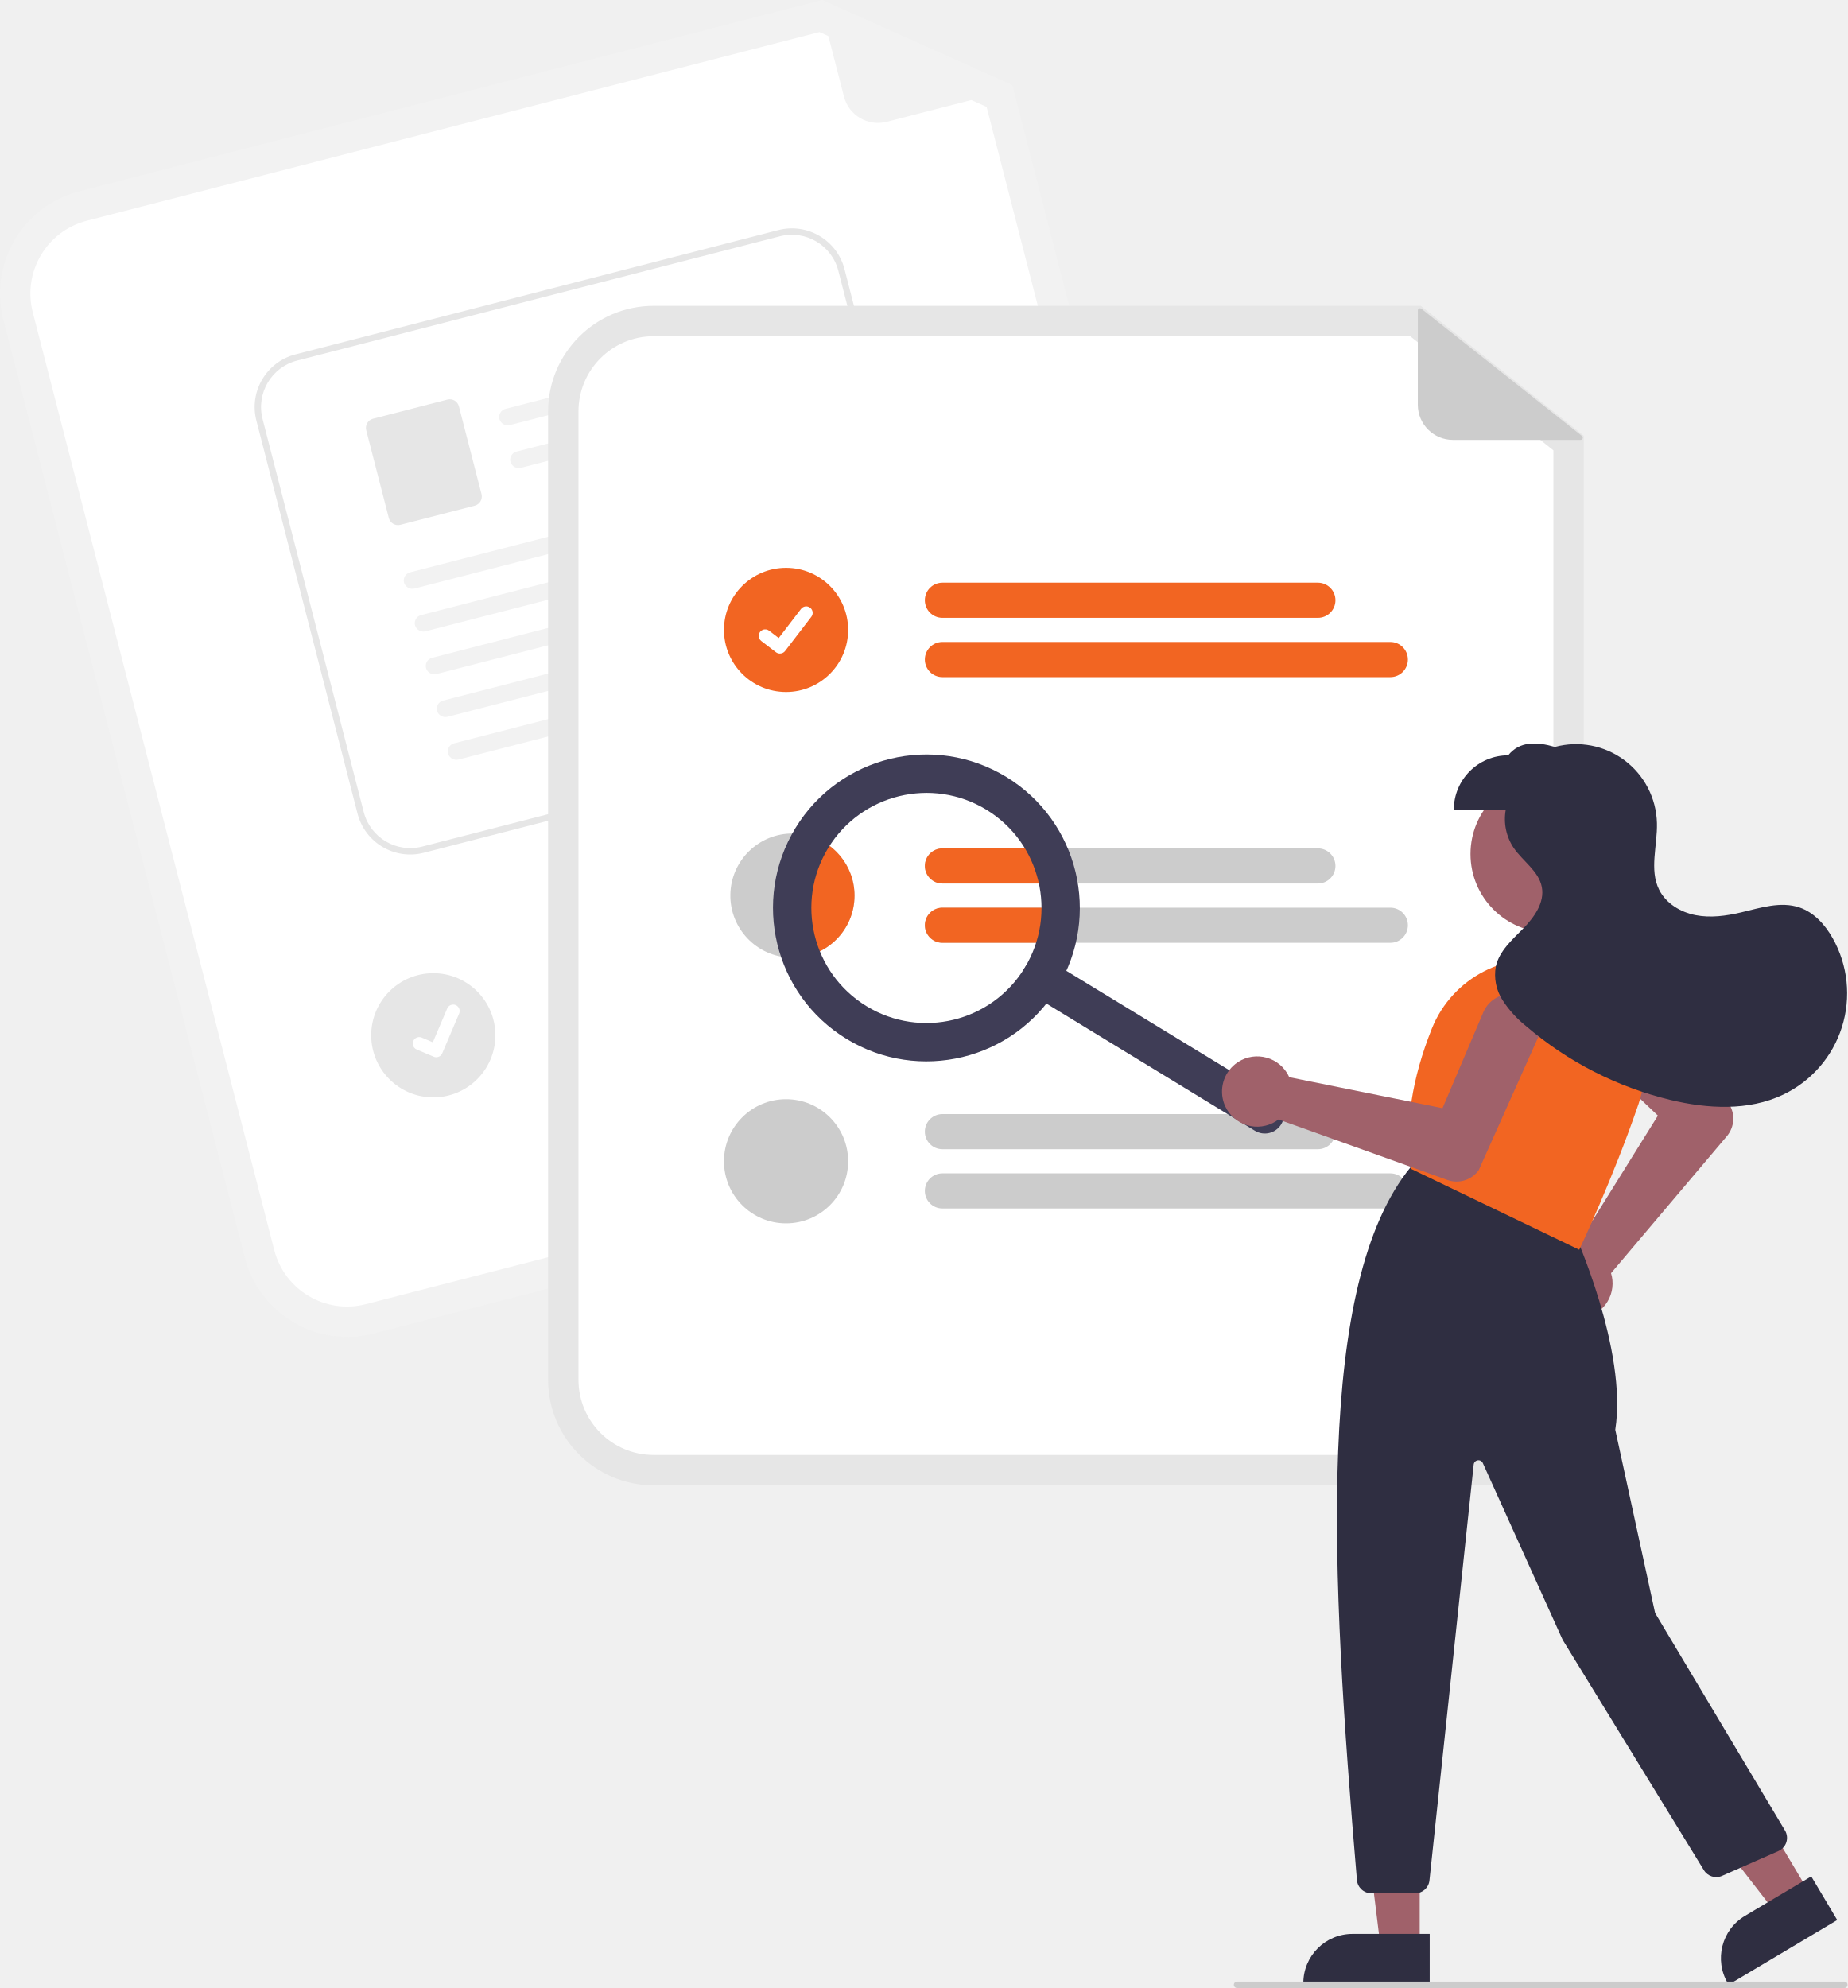
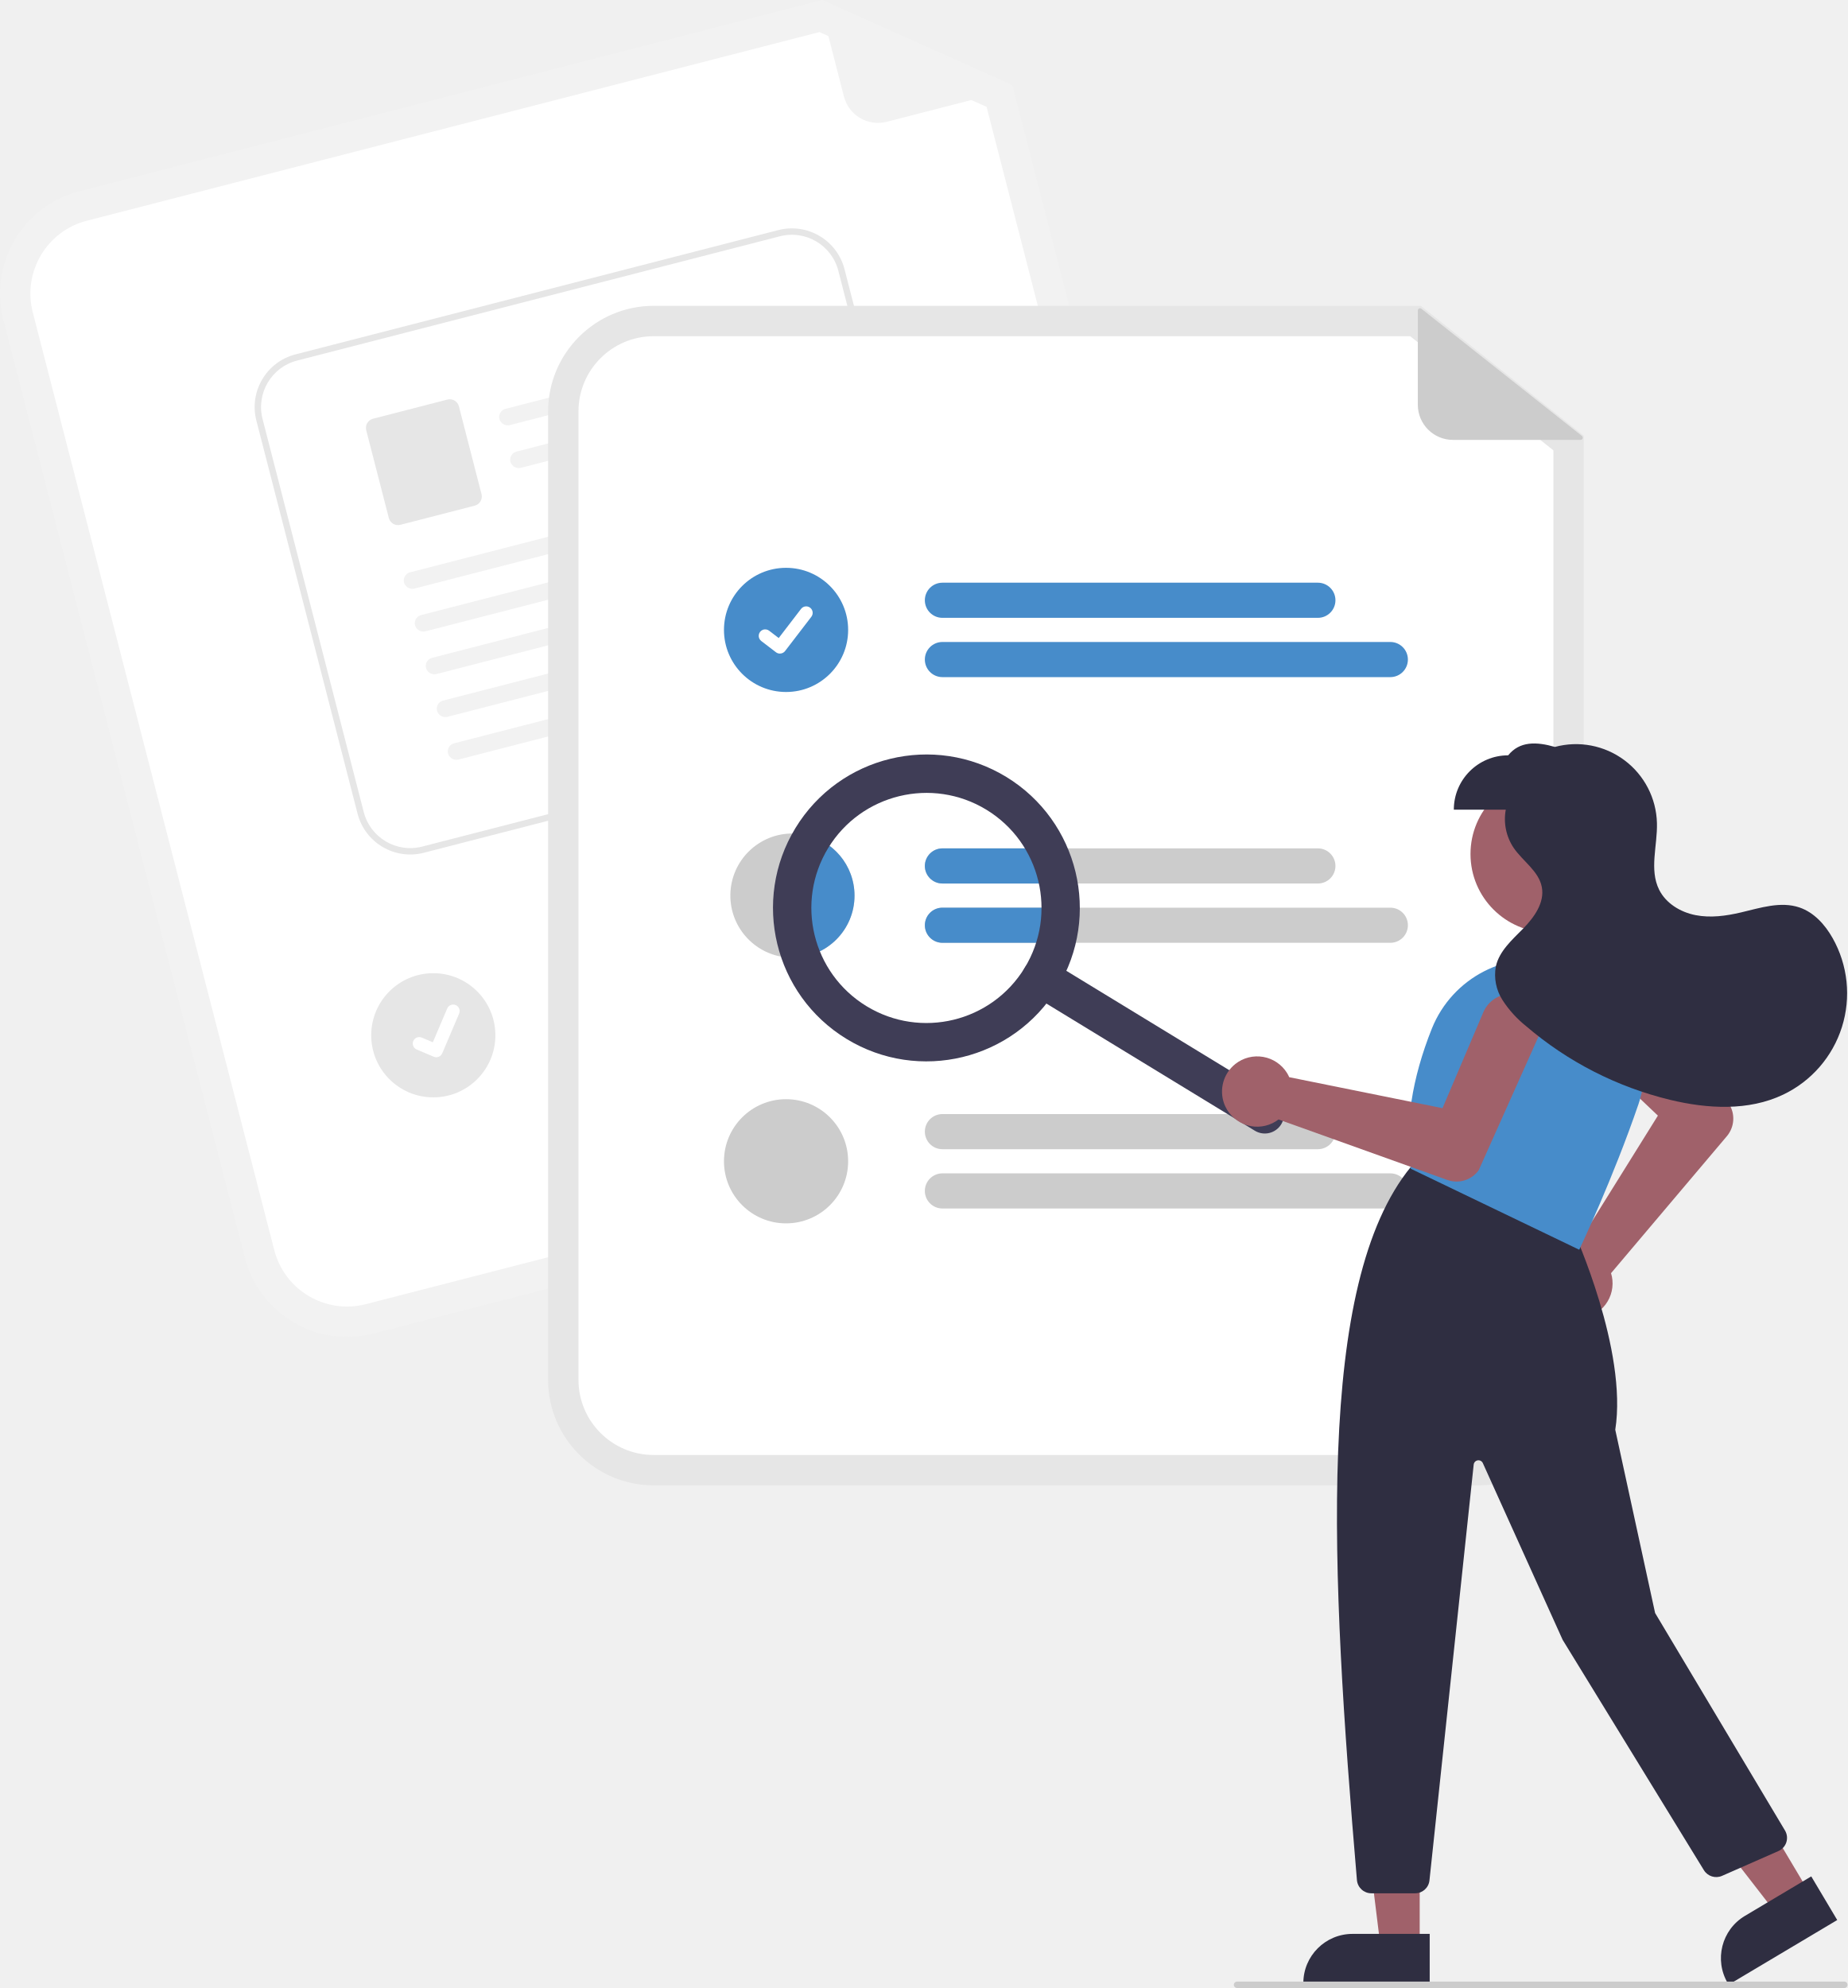
<svg xmlns="http://www.w3.org/2000/svg" id="b97bb7d6-95f0-447b-bc12-1d70469e6c4d" data-name="Layer 1" width="578.001" height="621.926" viewBox="0 0 578.001 621.926">
  <path d="M677.642,491.897l-249.849,64.339a33.037,33.037,0,0,1-40.187-23.728L312.046,239.081a33.037,33.037,0,0,1,23.728-40.187l232.444-59.857L627.712,165.671l73.658,286.039A33.037,33.037,0,0,1,677.642,491.897Z" transform="translate(-310.9993 -139.0372)" fill="#f2f2f2" />
  <path d="M338.143,208.094a23.527,23.527,0,0,0-16.897,28.618l75.561,293.427a23.527,23.527,0,0,0,28.618,16.897l249.849-64.339a23.527,23.527,0,0,0,16.897-28.618l-72.517-281.607-52.285-23.406Z" transform="translate(-310.9993 -139.0372)" fill="#fff" />
  <path d="M627.077,167.185l-38.667,9.957a10.991,10.991,0,0,1-13.384-7.903L567.671,140.68a.687.687,0,0,1,.944-.799l58.57,26.011A.687.687,0,0,1,627.077,167.185Z" transform="translate(-310.9993 -139.0372)" fill="#f2f2f2" />
  <path d="M606.734,417.765,492.982,447.058a5.495,5.495,0,0,1-2.741-10.644L603.994,407.122a5.495,5.495,0,1,1,2.741,10.644Z" transform="translate(-310.9993 -139.0372)" fill="#ccc" />
  <path d="M633.312,430.073l-135.705,34.946A5.495,5.495,0,0,1,494.866,454.375l135.705-34.946a5.495,5.495,0,0,1,2.741,10.644Z" transform="translate(-310.9993 -139.0372)" fill="#ccc" />
  <circle id="a597741b-ffcf-4aba-98b0-6652ef5d57c9" data-name="Ellipse 44" cx="135.555" cy="323.878" r="19.423" fill="#e6e6e6" />
  <path d="M594.639,366.934,443.564,405.823A17.019,17.019,0,0,1,422.863,393.597l-31.66-122.99a17.019,17.019,0,0,1,12.225-20.701l151.075-38.889a17.019,17.019,0,0,1,20.701,12.225l31.66,122.99A17.019,17.019,0,0,1,594.639,366.934Z" transform="translate(-310.9993 -139.0372)" fill="#fff" />
  <path d="M594.639,366.934,443.564,405.823A17.019,17.019,0,0,1,422.863,393.597l-31.66-122.99a17.019,17.019,0,0,1,12.225-20.701l151.075-38.889a17.019,17.019,0,0,1,20.701,12.225l31.66,122.99A17.019,17.019,0,0,1,594.639,366.934ZM403.927,251.842a15.017,15.017,0,0,0-10.787,18.266l31.66,122.99a15.017,15.017,0,0,0,18.266,10.787l151.075-38.889a15.017,15.017,0,0,0,10.787-18.266L573.268,223.74a15.017,15.017,0,0,0-18.266-10.787Z" transform="translate(-310.9993 -139.0372)" fill="#e6e6e6" />
  <path id="b056fd3f-f1a0-44f0-b006-deff0bee637d" data-name="Path 411" d="M546.839,252.371l-76.246,19.627a2.731,2.731,0,0,1-3.308-1.719,2.631,2.631,0,0,1,1.853-3.339l77.613-19.979c3.135,1.589,2.31,4.838.087,5.41Z" transform="translate(-310.9993 -139.0372)" fill="#f2f2f2" />
  <path id="f1ea6668-a825-428d-96fe-a2c4e1b5a672" data-name="Path 412" d="M550.282,265.745l-76.246,19.627A2.731,2.731,0,0,1,470.728,283.653a2.631,2.631,0,0,1,1.853-3.339l77.613-19.979c3.135,1.589,2.31,4.838.087,5.41Z" transform="translate(-310.9993 -139.0372)" fill="#f2f2f2" />
  <path id="ee9aa382-a9c9-40d0-8ed3-22ec2dd616d6" data-name="Path 413" d="M459.514,297.229l-23.269,5.99a2.962,2.962,0,0,1-3.603-2.128l-7.069-27.46a2.962,2.962,0,0,1,2.128-3.603l23.269-5.99a2.963,2.963,0,0,1,3.603,2.128l7.069,27.46a2.962,2.962,0,0,1-2.128,3.603Z" transform="translate(-310.9993 -139.0372)" fill="#e6e6e6" />
  <path id="be954d2b-d8b8-4d26-80a0-a319e99a4b10" data-name="Path 414" d="M557.109,293.185,440.744,323.139a2.731,2.731,0,0,1-3.308-1.719,2.631,2.631,0,0,1,1.853-3.339L557.022,287.775c3.135,1.589,2.31,4.838.087,5.41Z" transform="translate(-310.9993 -139.0372)" fill="#f2f2f2" />
  <path id="baaae9e4-1b4d-40c2-8a9d-f2abb078b489" data-name="Path 415" d="M560.553,306.563,444.188,336.517a2.731,2.731,0,0,1-3.308-1.719,2.631,2.631,0,0,1,1.853-3.339l117.733-30.306c3.135,1.589,2.31,4.838.087,5.41Z" transform="translate(-310.9993 -139.0372)" fill="#f2f2f2" />
  <path id="a91bf4c9-37f6-4391-92ed-1882bd0ce21c" data-name="Path 416" d="M563.994,319.932,447.63,349.886a2.731,2.731,0,0,1-3.308-1.719,2.631,2.631,0,0,1,1.853-3.339l117.733-30.306c3.135,1.589,2.31,4.838.087,5.41Z" transform="translate(-310.9993 -139.0372)" fill="#f2f2f2" />
  <path id="efb98e07-468b-4c85-9a64-ee4cc5493d6f" data-name="Path 417" d="M567.438,333.309,451.073,363.263a2.731,2.731,0,0,1-3.308-1.719,2.631,2.631,0,0,1,1.853-3.339L567.351,327.899c3.135,1.589,2.31,4.838.087,5.41Z" transform="translate(-310.9993 -139.0372)" fill="#f2f2f2" />
  <path id="aeb1db98-32e5-40b8-ab89-fdad6a3263dc" data-name="Path 418" d="M570.879,346.679,454.515,376.633a2.731,2.731,0,0,1-3.308-1.719,2.631,2.631,0,0,1,1.853-3.339l117.733-30.306c3.135,1.589,2.31,4.838.087,5.41Z" transform="translate(-310.9993 -139.0372)" fill="#f2f2f2" />
  <path id="be265de5-288f-49a7-867d-c42e7cdbf4db" data-name="Path 395" d="M447.987,469.723a2.014,2.014,0,0,1-1.274-.088l-.025-.01L441.397,467.382a2.029,2.029,0,1,1,1.587-3.734l3.429,1.458,4.493-10.569a2.028,2.028,0,0,1,2.659-1.073l.001 0-.027.069.028-.069a2.03,2.03,0,0,1,1.072,2.66l-5.286,12.427a2.029,2.029,0,0,1-1.365,1.168Z" transform="translate(-310.9993 -139.0372)" fill="#fff" />
  <path d="M773.475,603.715h-258a33.037,33.037,0,0,1-33-33v-303a33.037,33.037,0,0,1,33-33H755.501l50.973,40.629V570.715A33.037,33.037,0,0,1,773.475,603.715Z" transform="translate(-310.9993 -139.0372)" fill="#e6e6e6" />
  <path d="M515.474,244.215a23.527,23.527,0,0,0-23.5,23.5v303a23.527,23.527,0,0,0,23.5,23.5h258a23.527,23.527,0,0,0,23.5-23.5V279.92l-44.796-35.706Z" transform="translate(-310.9993 -139.0372)" fill="#fff" />
-   <path d="M723.294,332.319H605.83a5.495,5.495,0,0,1,0-10.991H723.294a5.495,5.495,0,1,1,0,10.991Z" transform="translate(-310.9993 -139.0372)" fill="#f26522" />
-   <path d="M745.962,350.866H605.83a5.495,5.495,0,0,1,0-10.991H745.962a5.495,5.495,0,1,1,0,10.991Z" transform="translate(-310.9993 -139.0372)" fill="#f26522" />
+   <path d="M723.294,332.319H605.83a5.495,5.495,0,0,1,0-10.991H723.294a5.495,5.495,0,1,1,0,10.991Z" transform="translate(-310.9993 -139.0372)" fill="#478CCA" />
+   <path d="M745.962,350.866H605.83a5.495,5.495,0,0,1,0-10.991H745.962a5.495,5.495,0,1,1,0,10.991Z" transform="translate(-310.9993 -139.0372)" fill="#478CCA" />
  <path d="M723.294,404.443h-117.46a5.495,5.495,0,1,0,0,10.99h117.46a5.495,5.495,0,0,0,0-10.99Z" transform="translate(-310.9993 -139.0372)" fill="#ccc" />
  <path d="M745.964,422.993H605.834a5.495,5.495,0,1,0,0,10.99H745.964a5.495,5.495,0,0,0,0-10.99Z" transform="translate(-310.9993 -139.0372)" fill="#ccc" />
  <path d="M723.294,498.554H605.83a5.495,5.495,0,0,1,0-10.991H723.294a5.495,5.495,0,1,1,0,10.991Z" transform="translate(-310.9993 -139.0372)" fill="#ccc" />
  <path d="M745.962,517.101H605.83a5.495,5.495,0,0,1,0-10.991H745.962a5.495,5.495,0,1,1,0,10.991Z" transform="translate(-310.9993 -139.0372)" fill="#ccc" />
-   <circle id="abdb8e2f-a218-463c-85f4-c869fef49971" data-name="Ellipse 44" cx="245.916" cy="197.06" r="19.423" fill="#f26522" />
+   <circle id="abdb8e2f-a218-463c-85f4-c869fef49971" data-name="Ellipse 44" cx="245.916" cy="197.06" r="19.423" fill="#478CCA" />
  <path id="ba7dbbd6-0052-44b1-a552-47a8298b8d3e" data-name="Path 395" d="M554.99,343.506a2.014,2.014,0,0,1-1.212-.403l-.022-.016-4.565-3.492a2.029,2.029,0,1,1,2.468-3.22l2.957,2.267,6.987-9.115a2.028,2.028,0,0,1,2.843-.376l.001 0-.043.06.045-.06a2.03,2.03,0,0,1,.375,2.843l-8.218,10.716a2.029,2.029,0,0,1-1.613.791Z" transform="translate(-310.9993 -139.0372)" fill="#fff" />
  <path d="M578.334,419.213a19.423,19.423,0,0,1-19.42,19.43,4.176,4.176,0,0,1-.5-.02,19.422,19.422,0,1,1,19.92-19.41Z" transform="translate(-310.9993 -139.0372)" fill="#ccc" />
  <circle id="e4a71040-498e-4958-ad41-c2d79154b8f7" data-name="Ellipse 44" cx="245.916" cy="363.295" r="19.423" fill="#ccc" />
  <path d="M805.482,276.651h-39.929a10.991,10.991,0,0,1-10.991-10.991v-29.491a.687.687,0,0,1,1.113-.538l50.233,39.795A.687.687,0,0,1,805.482,276.651Z" transform="translate(-310.9993 -139.0372)" fill="#ccc" />
-   <path d="M578.334,419.213a19.423,19.423,0,0,1-19.42,19.43,4.176,4.176,0,0,1-.5-.02,42.051,42.051,0,0,1,3.77-38.56A19.433,19.433,0,0,1,578.334,419.213Z" transform="translate(-310.9993 -139.0372)" fill="#f26522" />
-   <path d="M600.334,409.943a5.51,5.51,0,0,1,5.5-5.5h29.27a41.573,41.573,0,0,1,3.61,10.99H605.834A5.501,5.501,0,0,1,600.334,409.943Z" transform="translate(-310.9993 -139.0372)" fill="#f26522" />
-   <path d="M639.394,422.993a41.924,41.924,0,0,1-1.46,10.99h-32.1a5.495,5.495,0,1,1,0-10.99Z" transform="translate(-310.9993 -139.0372)" fill="#f26522" />
+   <path d="M578.334,419.213a19.423,19.423,0,0,1-19.42,19.43,4.176,4.176,0,0,1-.5-.02,42.051,42.051,0,0,1,3.77-38.56A19.433,19.433,0,0,1,578.334,419.213Z" transform="translate(-310.9993 -139.0372)" fill="#478CCA" />
+   <path d="M600.334,409.943a5.51,5.51,0,0,1,5.5-5.5h29.27a41.573,41.573,0,0,1,3.61,10.99H605.834A5.501,5.501,0,0,1,600.334,409.943Z" transform="translate(-310.9993 -139.0372)" fill="#478CCA" />
+   <path d="M639.394,422.993a41.924,41.924,0,0,1-1.46,10.99h-32.1a5.495,5.495,0,1,1,0-10.99Z" transform="translate(-310.9993 -139.0372)" fill="#478CCA" />
  <path d="M711.816,490.77a6,6,0,0,1-8.247,1.998l-70.005-42.7a6,6,0,0,1,6.249-10.245l70.005,42.7A6,6,0,0,1,711.816,490.77Z" transform="translate(-310.9993 -139.0372)" fill="#3f3d56" />
  <path d="M641.811,448.07a48,48,0,1,1-15.983-65.974A48.054,48.054,0,0,1,641.811,448.07Zm-71.712-43.742a36,36,0,1,0,49.48-11.987A36.041,36.041,0,0,0,570.099,404.328Z" transform="translate(-310.9993 -139.0372)" fill="#3f3d56" />
  <circle cx="484.603" cy="267.173" r="24.561" fill="#a0616a" />
  <path d="M794.015,543.901a11.002,11.002,0,0,1,8.323-14.151,10.468,10.468,0,0,1,1.459-.18l25.872-41.523L806.036,465.58a9.432,9.432,0,1,1,13.121-13.553L851.786,484.201l.066.08a8.545,8.545,0,0,1-.594,10.185l-36.25,42.873a10.301,10.301,0,0,1,.27,1.046,11.003,11.003,0,0,1-9.875,13.116q-.468.041-.932.041A11.037,11.037,0,0,1,794.015,543.901Z" transform="translate(-310.9993 -139.0372)" fill="#a0616a" />
  <polygon points="444.151 609.001 431.891 609 426.059 561.712 444.153 561.713 444.151 609.001" fill="#a0616a" />
  <path d="M758.277,759.922l-39.531-.001v-.5a15.386,15.386,0,0,1,15.386-15.386h.001l24.144.001Z" transform="translate(-310.9993 -139.0372)" fill="#2f2e41" />
  <polygon points="566.007 592.05 555.473 598.322 526.268 560.676 541.815 551.419 566.007 592.05" fill="#a0616a" />
  <path d="M885.772,739.699l-33.966,20.223-.256-.43a15.386,15.386,0,0,1,5.348-21.092l.001-.001,20.745-12.352Z" transform="translate(-310.9993 -139.0372)" fill="#2f2e41" />
  <path d="M735.512,727.213c-8.213-96.706-13.099-186.545,16.924-223.193l.232-.284,50.526,20.211.083.181c.17.371,16.974,37.333,13.054,62.194L828.794,643.649l40.636,68.041A4.501,4.501,0,0,1,867.379,718.118l-17.659,7.77a4.521,4.521,0,0,1-5.648-1.766l-44.204-72.08-24.968-55.286a1.5,1.5,0,0,0-2.859.459L758.201,727.311a4.492,4.492,0,0,1-4.475,4.024H739.998A4.53,4.53,0,0,1,735.512,727.213Z" transform="translate(-310.9993 -139.0372)" fill="#2f2e41" />
-   <path d="M752.606,504.786l-.241-.115-.038-.265c-1.887-13.21.347-27.888,6.64-43.625a34.636,34.636,0,0,1,40.202-20.743h0a34.594,34.594,0,0,1,22.061,16.964,34.221,34.221,0,0,1,2.373,27.425c-7.934,23.2-18.226,44.907-18.329,45.124l-.216.453Z" transform="translate(-310.9993 -139.0372)" fill="#f26522" />
+   <path d="M752.606,504.786l-.241-.115-.038-.265c-1.887-13.21.347-27.888,6.64-43.625a34.636,34.636,0,0,1,40.202-20.743h0a34.594,34.594,0,0,1,22.061,16.964,34.221,34.221,0,0,1,2.373,27.425c-7.934,23.2-18.226,44.907-18.329,45.124l-.216.453Z" transform="translate(-310.9993 -139.0372)" fill="#478CCA" />
  <path d="M697.48,471.883A11.002,11.002,0,0,1,713.65,474.722a10.469,10.469,0,0,1,.679,1.304l47.954,9.692,12.768-30.004a9.432,9.432,0,1,1,17.289,7.544l-18.71,41.83-.052.09a8.545,8.545,0,0,1-9.748,3.01L710.978,489.247a10.303,10.303,0,0,1-.885.619,11.003,11.003,0,0,1-15.744-4.657q-.202-.424-.365-.859A11.037,11.037,0,0,1,697.48,471.883Z" transform="translate(-310.9993 -139.0372)" fill="#a0616a" />
  <path d="M884.331,432.512c-2.366-4.192-5.812-8.031-10.369-9.581-5.885-2.001-12.257.13-18.307,1.552-4.662,1.096-9.532,1.767-14.23.842-4.698-.925-9.23-3.659-11.368-7.944-3.145-6.304-.496-13.821-.687-20.863a25.334,25.334,0,0,0-31.923-23.811c-5.793-1.672-11.039-1.827-14.623,2.627a17,17,0,0,0-17,17h16.255a16.15,16.15,0,0,0,2.454,11.931c2.87,4.216,7.859,7.266,8.82,12.274.931,4.854-2.368,9.459-5.829,12.987-3.46,3.528-7.475,7.024-8.556,11.846a14.689,14.689,0,0,0,2.104,10.565,34.403,34.403,0,0,0,7.386,8.136,108.402,108.402,0,0,0,45.038,23.04c11.704,2.818,24.506,3.548,35.371-1.635a35.126,35.126,0,0,0,15.465-48.967Z" transform="translate(-310.9993 -139.0372)" fill="#2f2e41" />
  <path d="M888.001,760.963h-190a1,1,0,0,1,0-2h190a1,1,0,0,1,0,2Z" transform="translate(-310.9993 -139.0372)" fill="#ccc" />
</svg>
